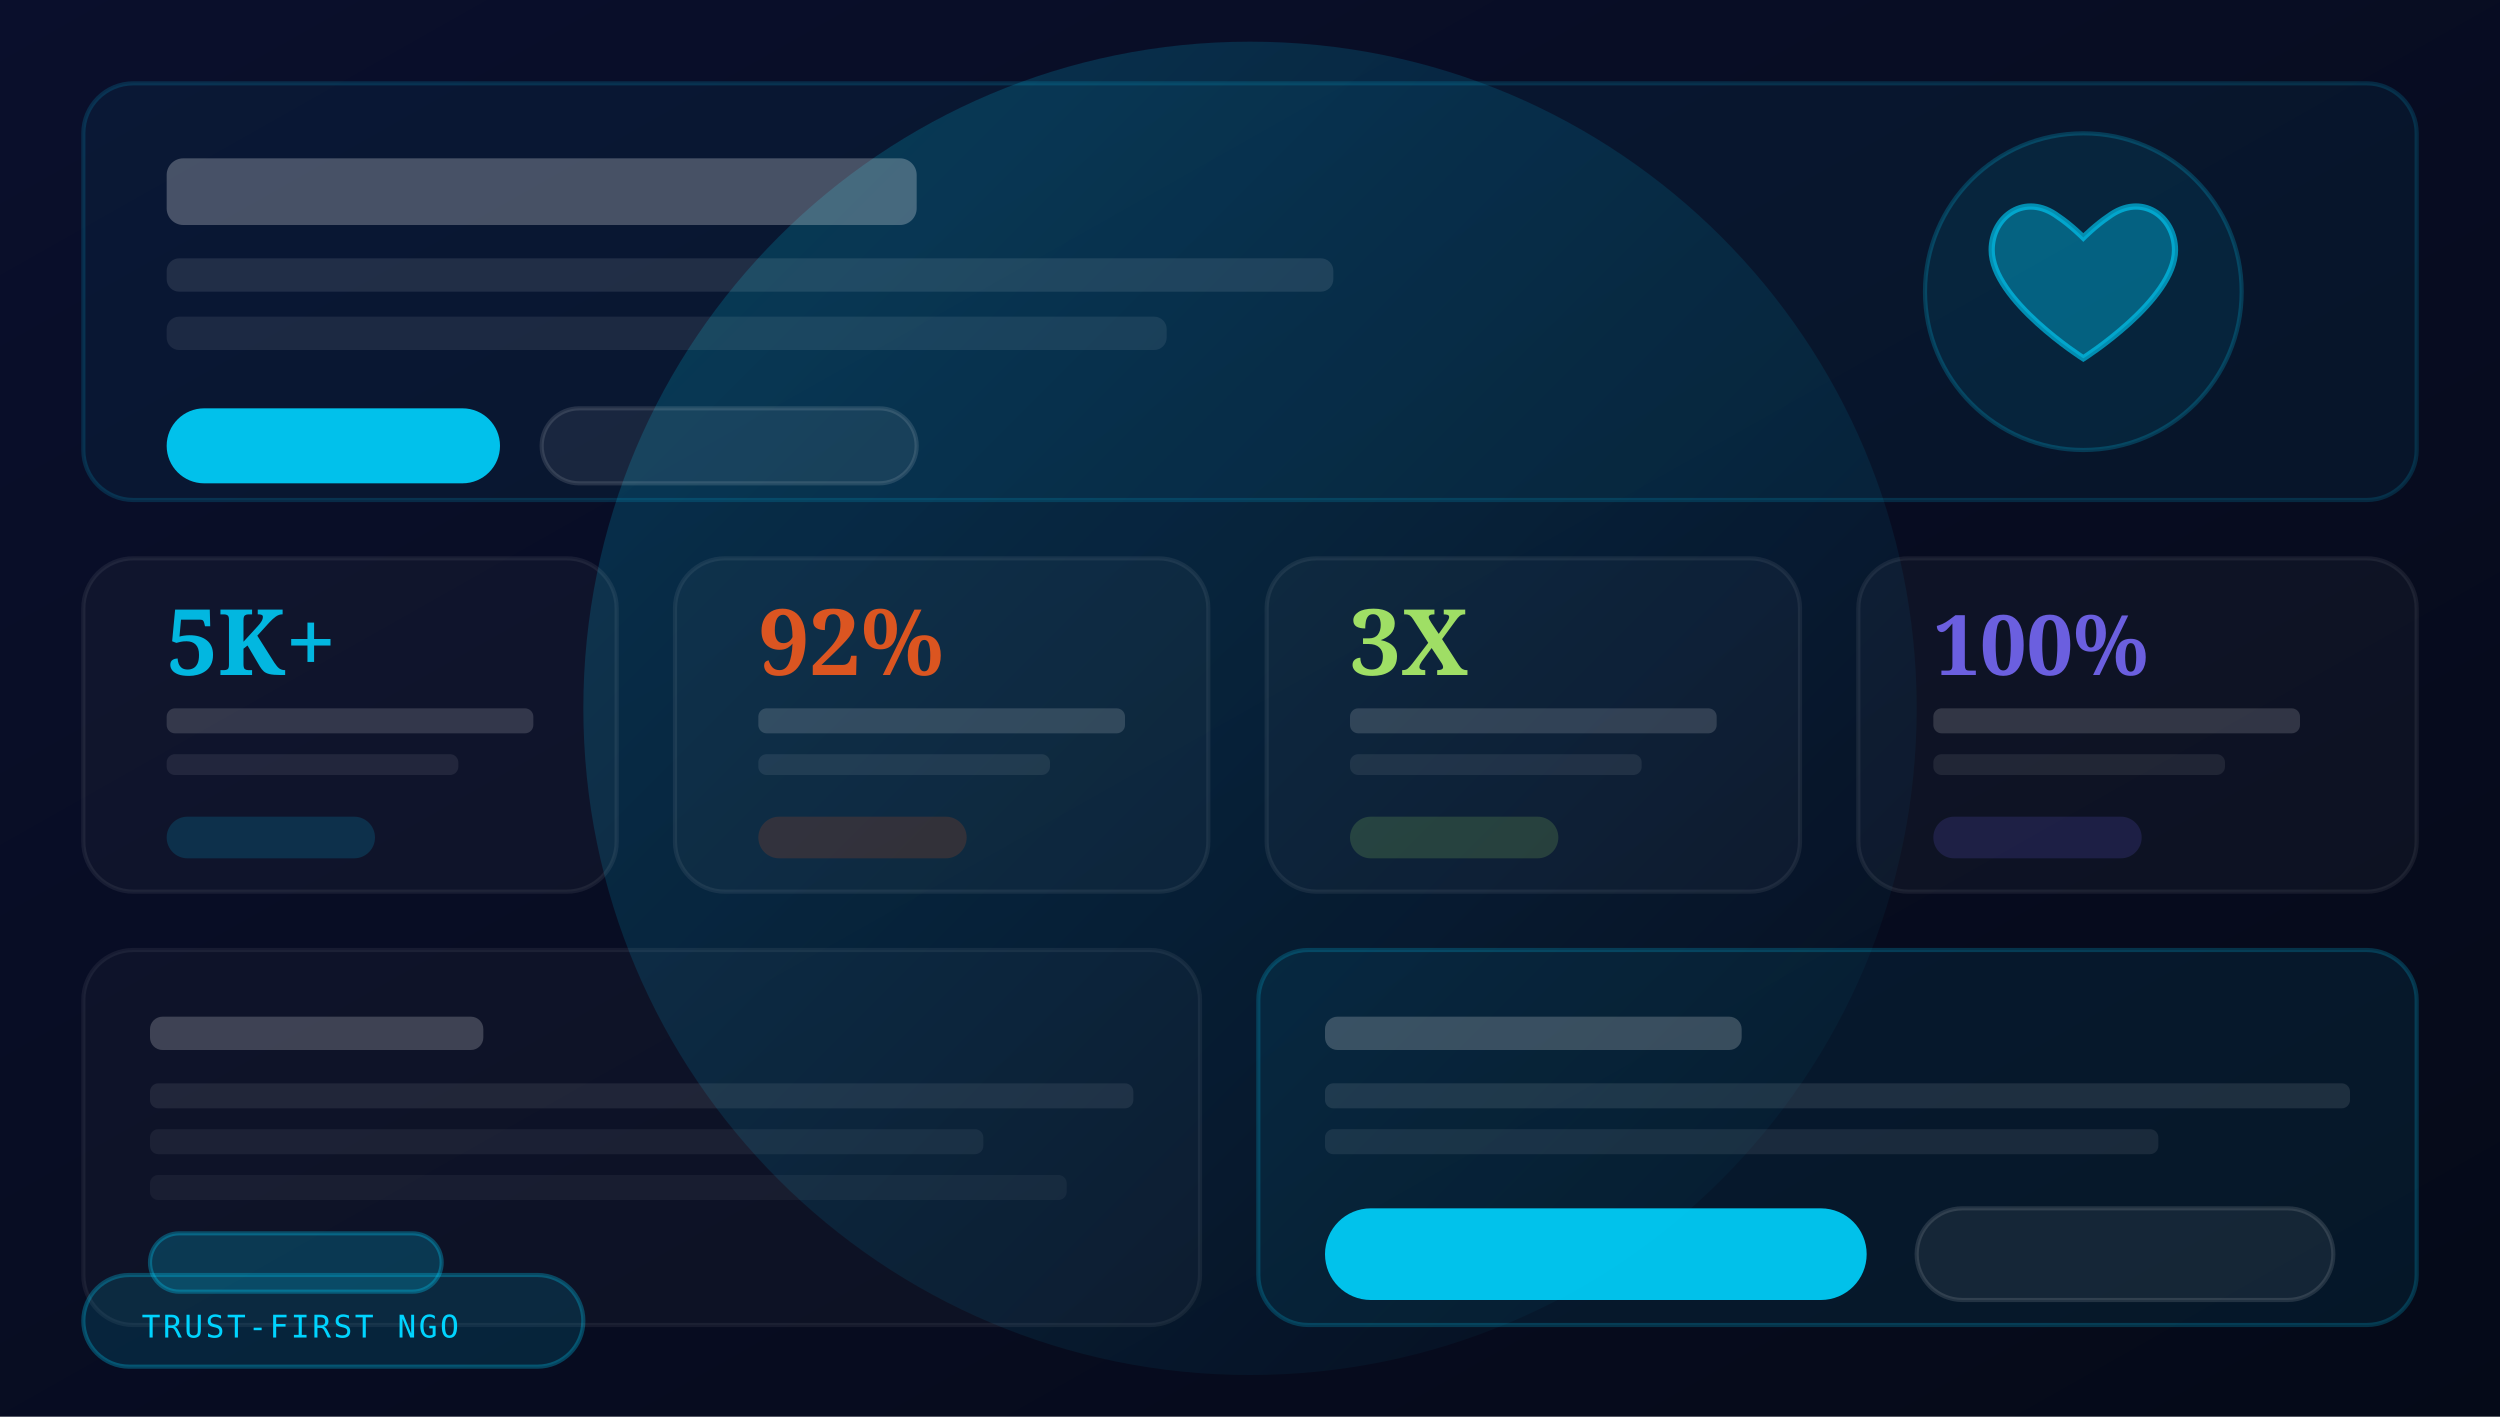
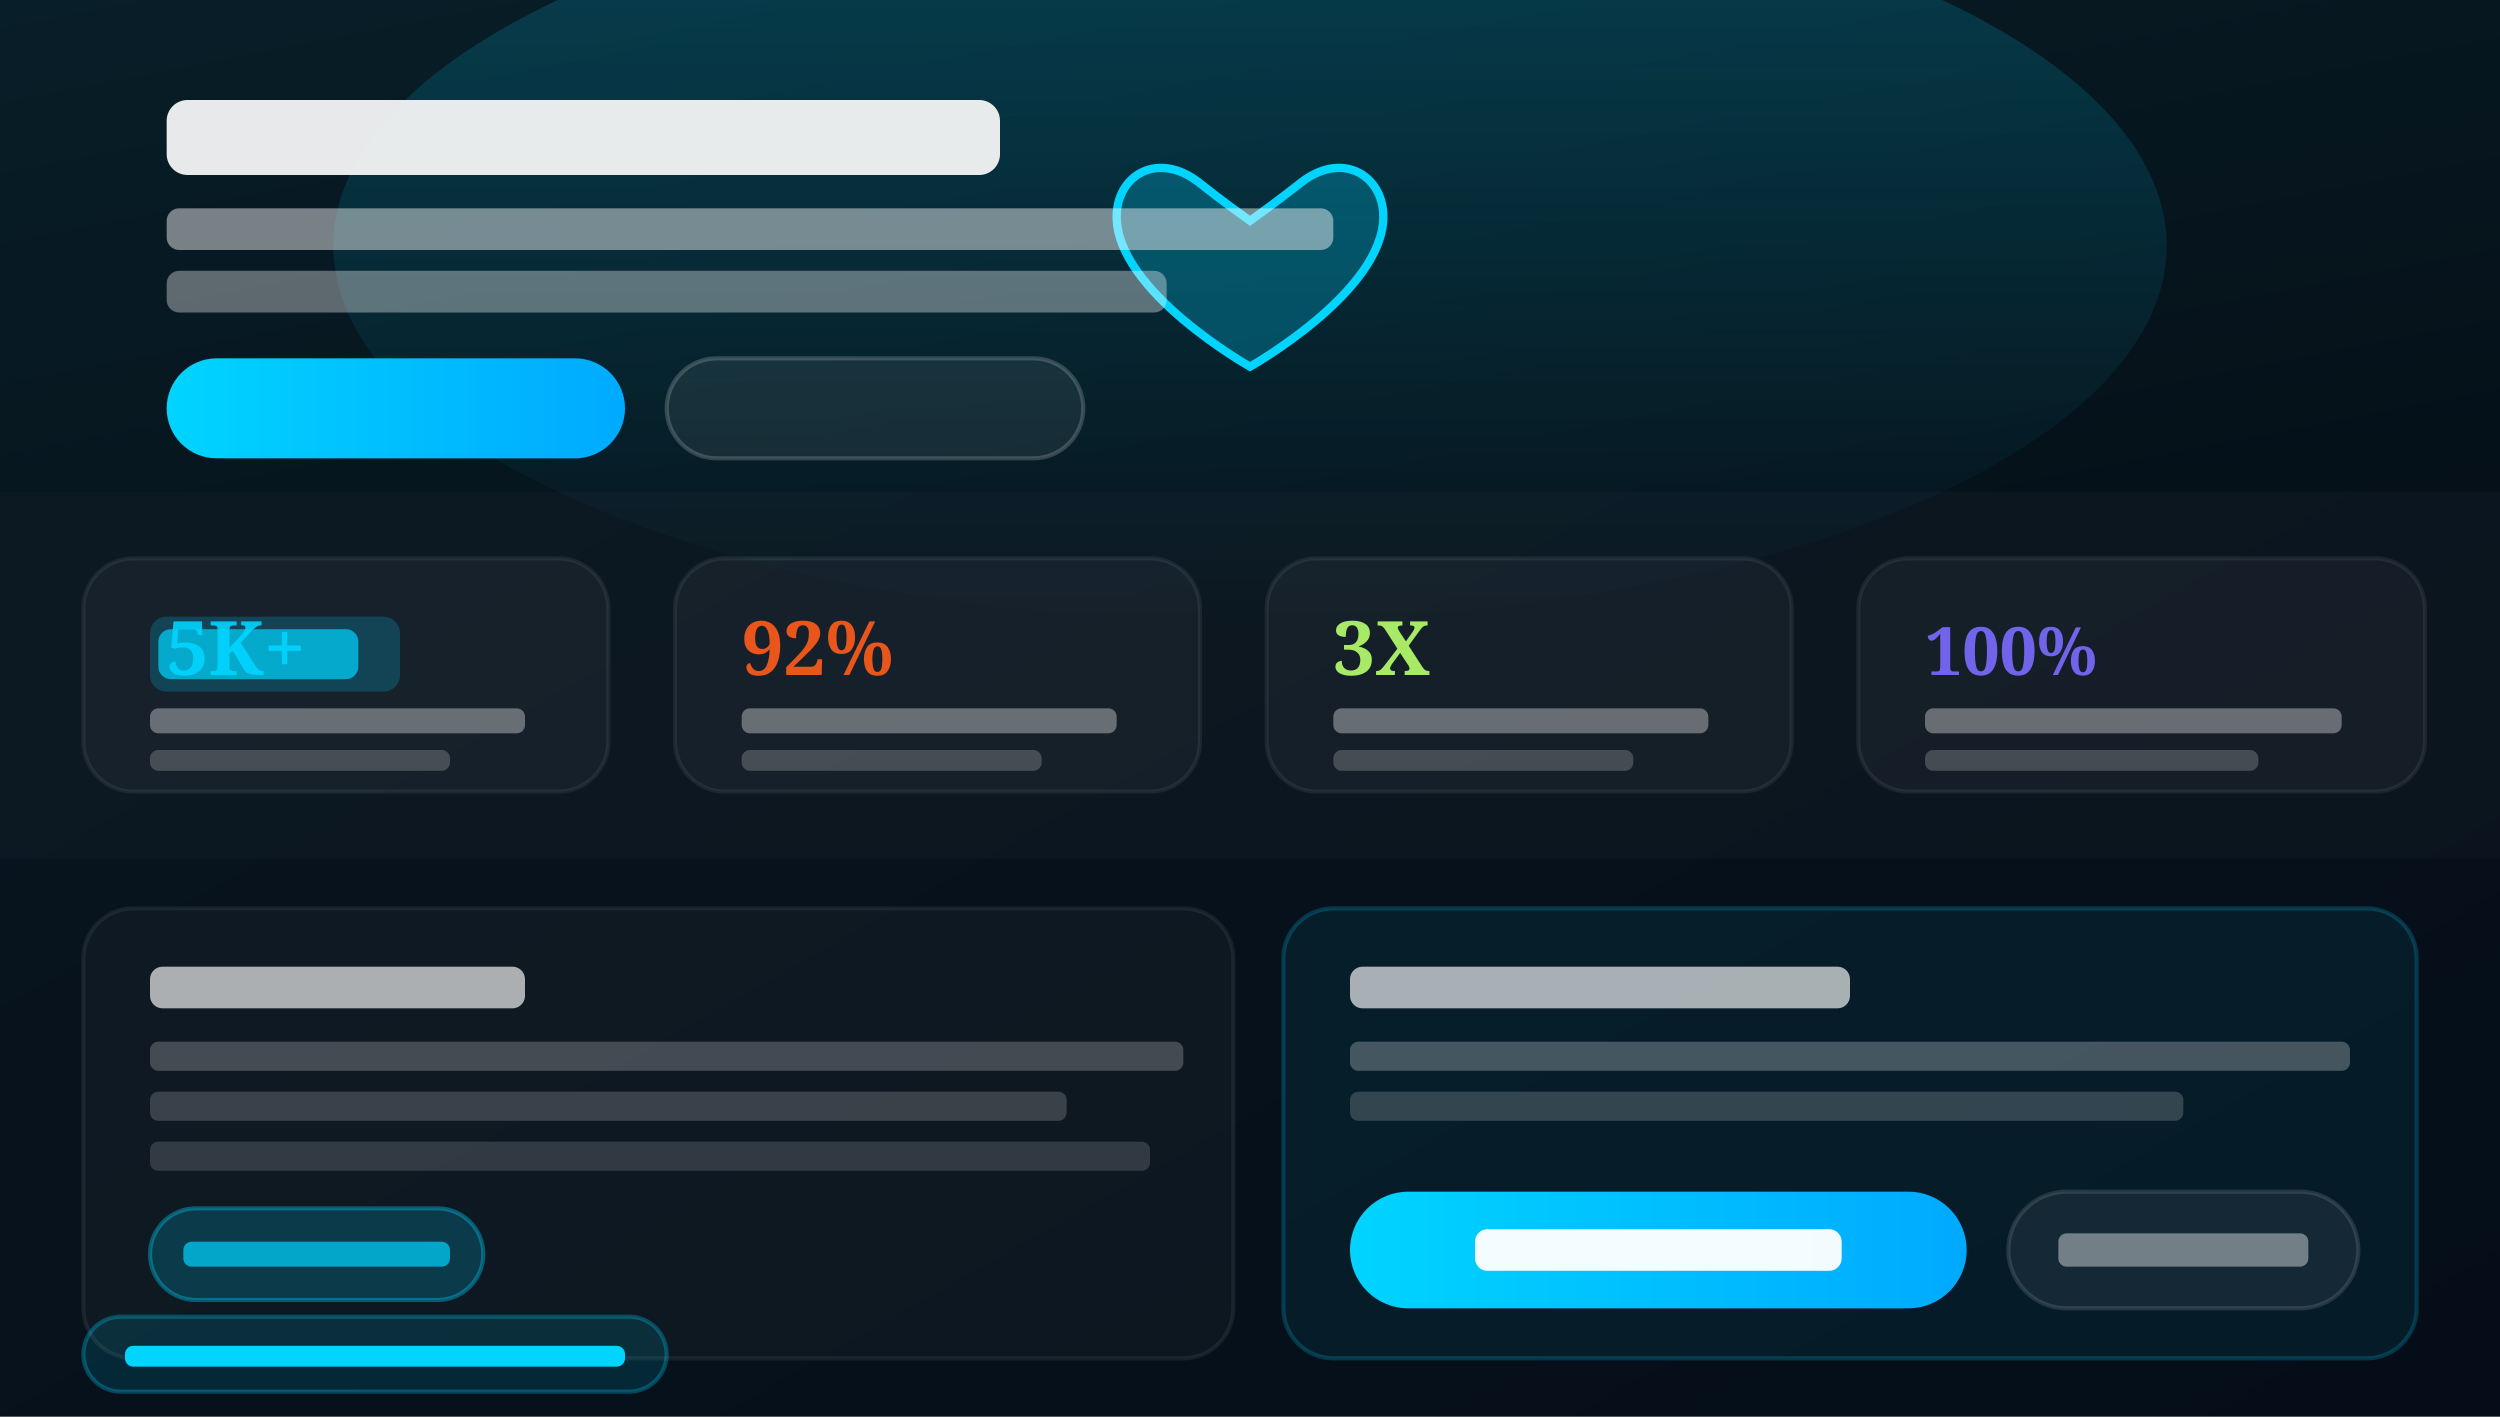
<svg xmlns="http://www.w3.org/2000/svg" viewBox="0 0 600 340" fill="none">
  <defs>
    <linearGradient id="bg" x1="0" y1="0" x2="1" y2="1">
-       <stop offset="0%" stop-color="#0a0f2c" />
-       <stop offset="100%" stop-color="#050a18" />
+       <stop offset="0%" stop-color="#081520" />
+       <stop offset="100%" stop-color="#050e18" />
    </linearGradient>
-     <linearGradient id="heartglow" x1="0" y1="0" x2="1" y2="1">
+     <linearGradient id="hero" x1="0" y1="0" x2="1" y2="1">
+       <stop offset="0%" stop-color="#081e28" />
+       <stop offset="100%" stop-color="#051018" />
+     </linearGradient>
+     <linearGradient id="btn" x1="0" y1="0" x2="1" y2="0">
+       <stop offset="0%" stop-color="#00D4FF" />
+       <stop offset="100%" stop-color="#00aaff" />
+     </linearGradient>
+     <linearGradient id="heartglow" x1="0" y1="0" x2="0" y2="1">
      <stop offset="0%" stop-color="#00D4FF" stop-opacity="0.2" />
      <stop offset="100%" stop-color="#00D4FF" stop-opacity="0" />
    </linearGradient>
  </defs>
  <rect width="600" height="340" fill="url(#bg)" />
-   <circle cx="300" cy="170" r="160" fill="url(#heartglow)" />
-   <rect x="20" y="20" width="560" height="100" rx="12" fill="rgba(0,212,255,0.05)" stroke="rgba(0,212,255,0.15)" />
-   <rect x="40" y="38" width="180" height="16" rx="4" fill="rgba(255,255,255,0.25)" />
-   <rect x="40" y="62" width="280" height="8" rx="3" fill="rgba(255,255,255,0.1)" />
-   <rect x="40" y="76" width="240" height="8" rx="3" fill="rgba(255,255,255,0.08)" />
-   <rect x="40" y="98" width="80" height="18" rx="9" fill="#00D4FF" opacity="0.9" />
-   <rect x="130" y="98" width="90" height="18" rx="9" fill="rgba(255,255,255,0.07)" stroke="rgba(255,255,255,0.12)" />
-   <circle cx="500" cy="70" r="38" fill="rgba(0,212,255,0.08)" stroke="rgba(0,212,255,0.2)" />
-   <path d="M500 86 C500 86 478 72 478 60 C478 52 486 46 494 52 C497 54 500 57 500 57 C500 57 503 54 506 52 C514 46 522 52 522 60 C522 72 500 86 500 86Z" fill="rgba(0,212,255,0.35)" stroke="rgba(0,212,255,0.6)" stroke-width="1.5" />
-   <rect x="20" y="134" width="128" height="80" rx="12" fill="rgba(255,255,255,0.03)" stroke="rgba(255,255,255,0.07)" />
-   <text x="40" y="162" font-family="serif" font-size="22" fill="rgba(0,212,255,0.85)" font-weight="bold">5K+</text>
-   <rect x="40" y="170" width="88" height="6" rx="2" fill="rgba(255,255,255,0.15)" />
-   <rect x="40" y="181" width="70" height="5" rx="2" fill="rgba(255,255,255,0.08)" />
-   <rect x="40" y="196" width="50" height="10" rx="5" fill="rgba(0,212,255,0.15)" />
-   <rect x="162" y="134" width="128" height="80" rx="12" fill="rgba(255,255,255,0.03)" stroke="rgba(255,255,255,0.07)" />
-   <text x="182" y="162" font-family="serif" font-size="22" fill="rgba(255,92,26,0.85)" font-weight="bold">92%</text>
-   <rect x="182" y="170" width="88" height="6" rx="2" fill="rgba(255,255,255,0.15)" />
-   <rect x="182" y="181" width="70" height="5" rx="2" fill="rgba(255,255,255,0.08)" />
-   <rect x="182" y="196" width="50" height="10" rx="5" fill="rgba(255,92,26,0.15)" />
-   <rect x="304" y="134" width="128" height="80" rx="12" fill="rgba(255,255,255,0.03)" stroke="rgba(255,255,255,0.07)" />
-   <text x="324" y="162" font-family="serif" font-size="22" fill="rgba(184,255,108,0.85)" font-weight="bold">3X</text>
-   <rect x="324" y="170" width="88" height="6" rx="2" fill="rgba(255,255,255,0.15)" />
-   <rect x="324" y="181" width="70" height="5" rx="2" fill="rgba(255,255,255,0.08)" />
-   <rect x="324" y="196" width="50" height="10" rx="5" fill="rgba(184,255,108,0.15)" />
-   <rect x="446" y="134" width="134" height="80" rx="12" fill="rgba(255,255,255,0.03)" stroke="rgba(255,255,255,0.07)" />
-   <text x="464" y="162" font-family="serif" font-size="20" fill="rgba(124,108,255,0.85)" font-weight="bold">100%</text>
-   <rect x="464" y="170" width="88" height="6" rx="2" fill="rgba(255,255,255,0.15)" />
-   <rect x="464" y="181" width="70" height="5" rx="2" fill="rgba(255,255,255,0.08)" />
-   <rect x="464" y="196" width="50" height="10" rx="5" fill="rgba(124,108,255,0.15)" />
-   <rect x="20" y="228" width="268" height="90" rx="12" fill="rgba(255,255,255,0.025)" stroke="rgba(255,255,255,0.06)" />
-   <rect x="36" y="244" width="80" height="8" rx="3" fill="rgba(255,255,255,0.2)" />
-   <rect x="36" y="260" width="236" height="6" rx="2" fill="rgba(255,255,255,0.08)" />
-   <rect x="36" y="271" width="200" height="6" rx="2" fill="rgba(255,255,255,0.06)" />
-   <rect x="36" y="282" width="220" height="6" rx="2" fill="rgba(255,255,255,0.05)" />
-   <rect x="36" y="296" width="70" height="14" rx="7" fill="rgba(0,212,255,0.2)" stroke="rgba(0,212,255,0.3)" />
-   <rect x="302" y="228" width="278" height="90" rx="12" fill="rgba(0,212,255,0.07)" stroke="rgba(0,212,255,0.2)" />
-   <rect x="318" y="244" width="100" height="8" rx="3" fill="rgba(255,255,255,0.2)" />
-   <rect x="318" y="260" width="246" height="6" rx="2" fill="rgba(255,255,255,0.1)" />
-   <rect x="318" y="271" width="200" height="6" rx="2" fill="rgba(255,255,255,0.08)" />
-   <rect x="318" y="290" width="130" height="22" rx="11" fill="#00D4FF" opacity="0.9" />
-   <rect x="460" y="290" width="100" height="22" rx="11" fill="rgba(255,255,255,0.06)" stroke="rgba(255,255,255,0.12)" />
-   <rect x="20" y="306" width="120" height="22" rx="11" fill="rgba(0,212,255,0.12)" stroke="rgba(0,212,255,0.28)" />
-   <text x="34" y="321" font-family="monospace" font-size="7.5" fill="#00D4FF" letter-spacing="0.08em">TRUST-FIRST NGO</text>
+   <rect x="0" y="0" width="600" height="118" fill="url(#hero)" />
+   <ellipse cx="300" cy="59" rx="220" ry="90" fill="url(#heartglow)" />
+   <path d="M300 88 C300 88 268 70 268 52 C268 42 278 36 288 44 C293 48 300 53 300 53 C300 53 307 48 312 44 C322 36 332 42 332 52 C332 70 300 88 300 88Z" fill="rgba(0,212,255,0.25)" stroke="#00D4FF" stroke-width="2" />
+   <rect x="40" y="24" width="200" height="18" rx="5" fill="white" opacity="0.9" />
+   <rect x="40" y="50" width="280" height="10" rx="3" fill="rgba(255,255,255,0.45)" />
+   <rect x="40" y="65" width="240" height="10" rx="3" fill="rgba(255,255,255,0.35)" />
+   <rect x="40" y="86" width="110" height="24" rx="12" fill="url(#btn)" />
+   <rect x="160" y="86" width="100" height="24" rx="12" fill="rgba(255,255,255,0.07)" stroke="rgba(255,255,255,0.18)" stroke-width="1" />
+   <rect x="0" y="118" width="600" height="88" fill="rgba(255,255,255,0.02)" />
+   <rect x="20" y="134" width="126" height="56" rx="12" fill="rgba(255,255,255,0.04)" stroke="rgba(255,255,255,0.07)" stroke-width="1" />
+   <rect x="36" y="148" width="60" height="18" rx="4" fill="rgba(0,212,255,0.2)" />
+   <rect x="38" y="151" width="48" height="12" rx="3" fill="#00D4FF" opacity="0.7" />
+   <rect x="40" y="157" width="36" height="8" rx="2" fill="rgba(255,255,255,0.0)" />
+   <text x="40" y="162" font-family="serif" font-size="18" fill="#00D4FF" font-weight="bold" opacity="0.9">5K+</text>
+   <rect x="36" y="170" width="90" height="6" rx="2" fill="rgba(255,255,255,0.35)" />
+   <rect x="36" y="180" width="72" height="5" rx="2" fill="rgba(255,255,255,0.2)" />
+   <rect x="162" y="134" width="126" height="56" rx="12" fill="rgba(255,255,255,0.04)" stroke="rgba(255,255,255,0.07)" stroke-width="1" />
+   <text x="178" y="162" font-family="serif" font-size="18" fill="#FF5C1A" font-weight="bold" opacity="0.9">92%</text>
+   <rect x="178" y="170" width="90" height="6" rx="2" fill="rgba(255,255,255,0.35)" />
+   <rect x="178" y="180" width="72" height="5" rx="2" fill="rgba(255,255,255,0.2)" />
+   <rect x="304" y="134" width="126" height="56" rx="12" fill="rgba(255,255,255,0.04)" stroke="rgba(255,255,255,0.07)" stroke-width="1" />
+   <text x="320" y="162" font-family="serif" font-size="18" fill="#b8ff6c" font-weight="bold" opacity="0.9">3X</text>
+   <rect x="320" y="170" width="90" height="6" rx="2" fill="rgba(255,255,255,0.35)" />
+   <rect x="320" y="180" width="72" height="5" rx="2" fill="rgba(255,255,255,0.2)" />
+   <rect x="446" y="134" width="136" height="56" rx="12" fill="rgba(255,255,255,0.04)" stroke="rgba(255,255,255,0.07)" stroke-width="1" />
+   <text x="462" y="162" font-family="serif" font-size="16" fill="#7c6cff" font-weight="bold" opacity="0.9">100%</text>
+   <rect x="462" y="170" width="100" height="6" rx="2" fill="rgba(255,255,255,0.35)" />
+   <rect x="462" y="180" width="80" height="5" rx="2" fill="rgba(255,255,255,0.2)" />
+   <rect x="20" y="218" width="276" height="108" rx="12" fill="rgba(255,255,255,0.03)" stroke="rgba(255,255,255,0.07)" stroke-width="1" />
+   <rect x="36" y="232" width="90" height="10" rx="3" fill="rgba(255,255,255,0.65)" />
+   <rect x="36" y="250" width="248" height="7" rx="2" fill="rgba(255,255,255,0.22)" />
+   <rect x="36" y="262" width="220" height="7" rx="2" fill="rgba(255,255,255,0.18)" />
+   <rect x="36" y="274" width="240" height="7" rx="2" fill="rgba(255,255,255,0.15)" />
+   <rect x="36" y="290" width="80" height="22" rx="11" fill="rgba(0,212,255,0.18)" stroke="rgba(0,212,255,0.35)" stroke-width="1" />
+   <rect x="44" y="298" width="64" height="6" rx="2" fill="#00D4FF" opacity="0.7" />
+   <rect x="308" y="218" width="272" height="108" rx="12" fill="rgba(0,212,255,0.07)" stroke="rgba(0,212,255,0.2)" stroke-width="1" />
+   <rect x="324" y="232" width="120" height="10" rx="3" fill="rgba(255,255,255,0.65)" />
+   <rect x="324" y="250" width="240" height="7" rx="2" fill="rgba(255,255,255,0.25)" />
+   <rect x="324" y="262" width="200" height="7" rx="2" fill="rgba(255,255,255,0.18)" />
+   <rect x="324" y="286" width="148" height="28" rx="14" fill="url(#btn)" />
+   <rect x="354" y="295" width="88" height="10" rx="3" fill="white" opacity="0.95" />
+   <rect x="482" y="286" width="84" height="28" rx="14" fill="rgba(255,255,255,0.06)" stroke="rgba(255,255,255,0.12)" stroke-width="1" />
+   <rect x="494" y="296" width="60" height="8" rx="2" fill="rgba(255,255,255,0.4)" />
+   <rect x="20" y="316" width="140" height="18" rx="9" fill="rgba(0,212,255,0.12)" stroke="rgba(0,212,255,0.28)" stroke-width="1" />
+   <rect x="30" y="323" width="120" height="5" rx="2" fill="#00D4FF" opacity="0.6)" />
</svg>
